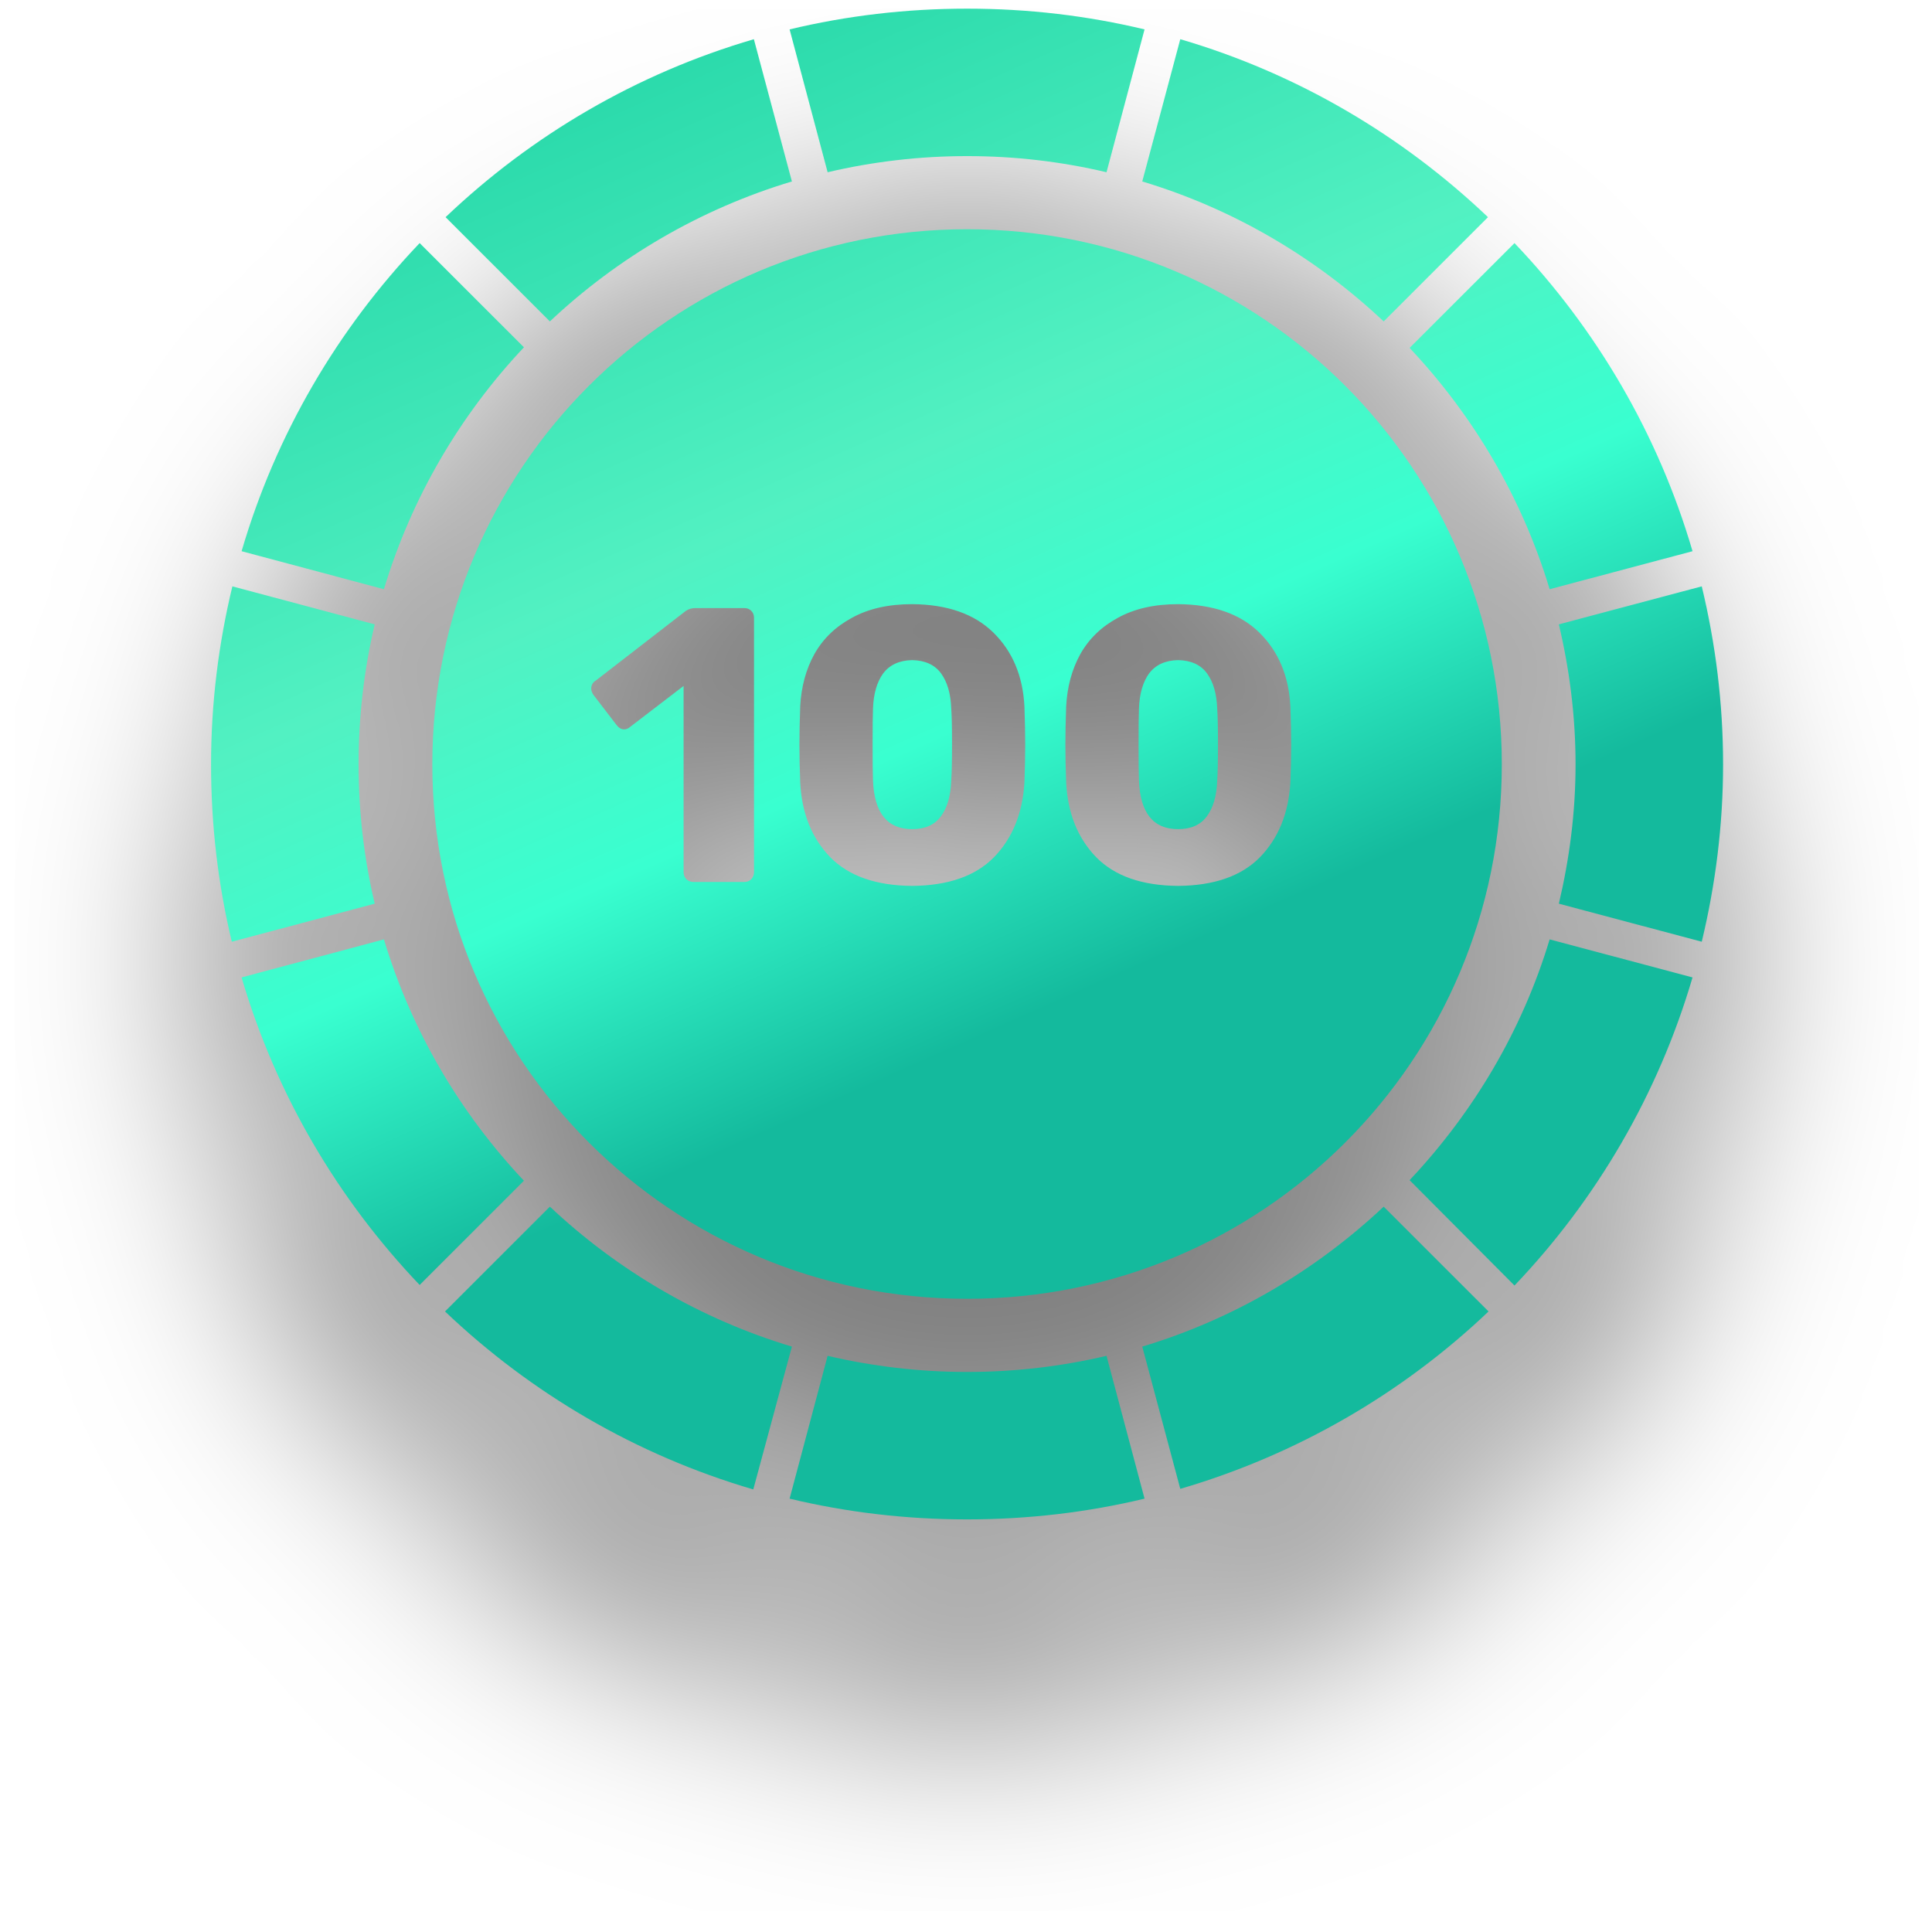
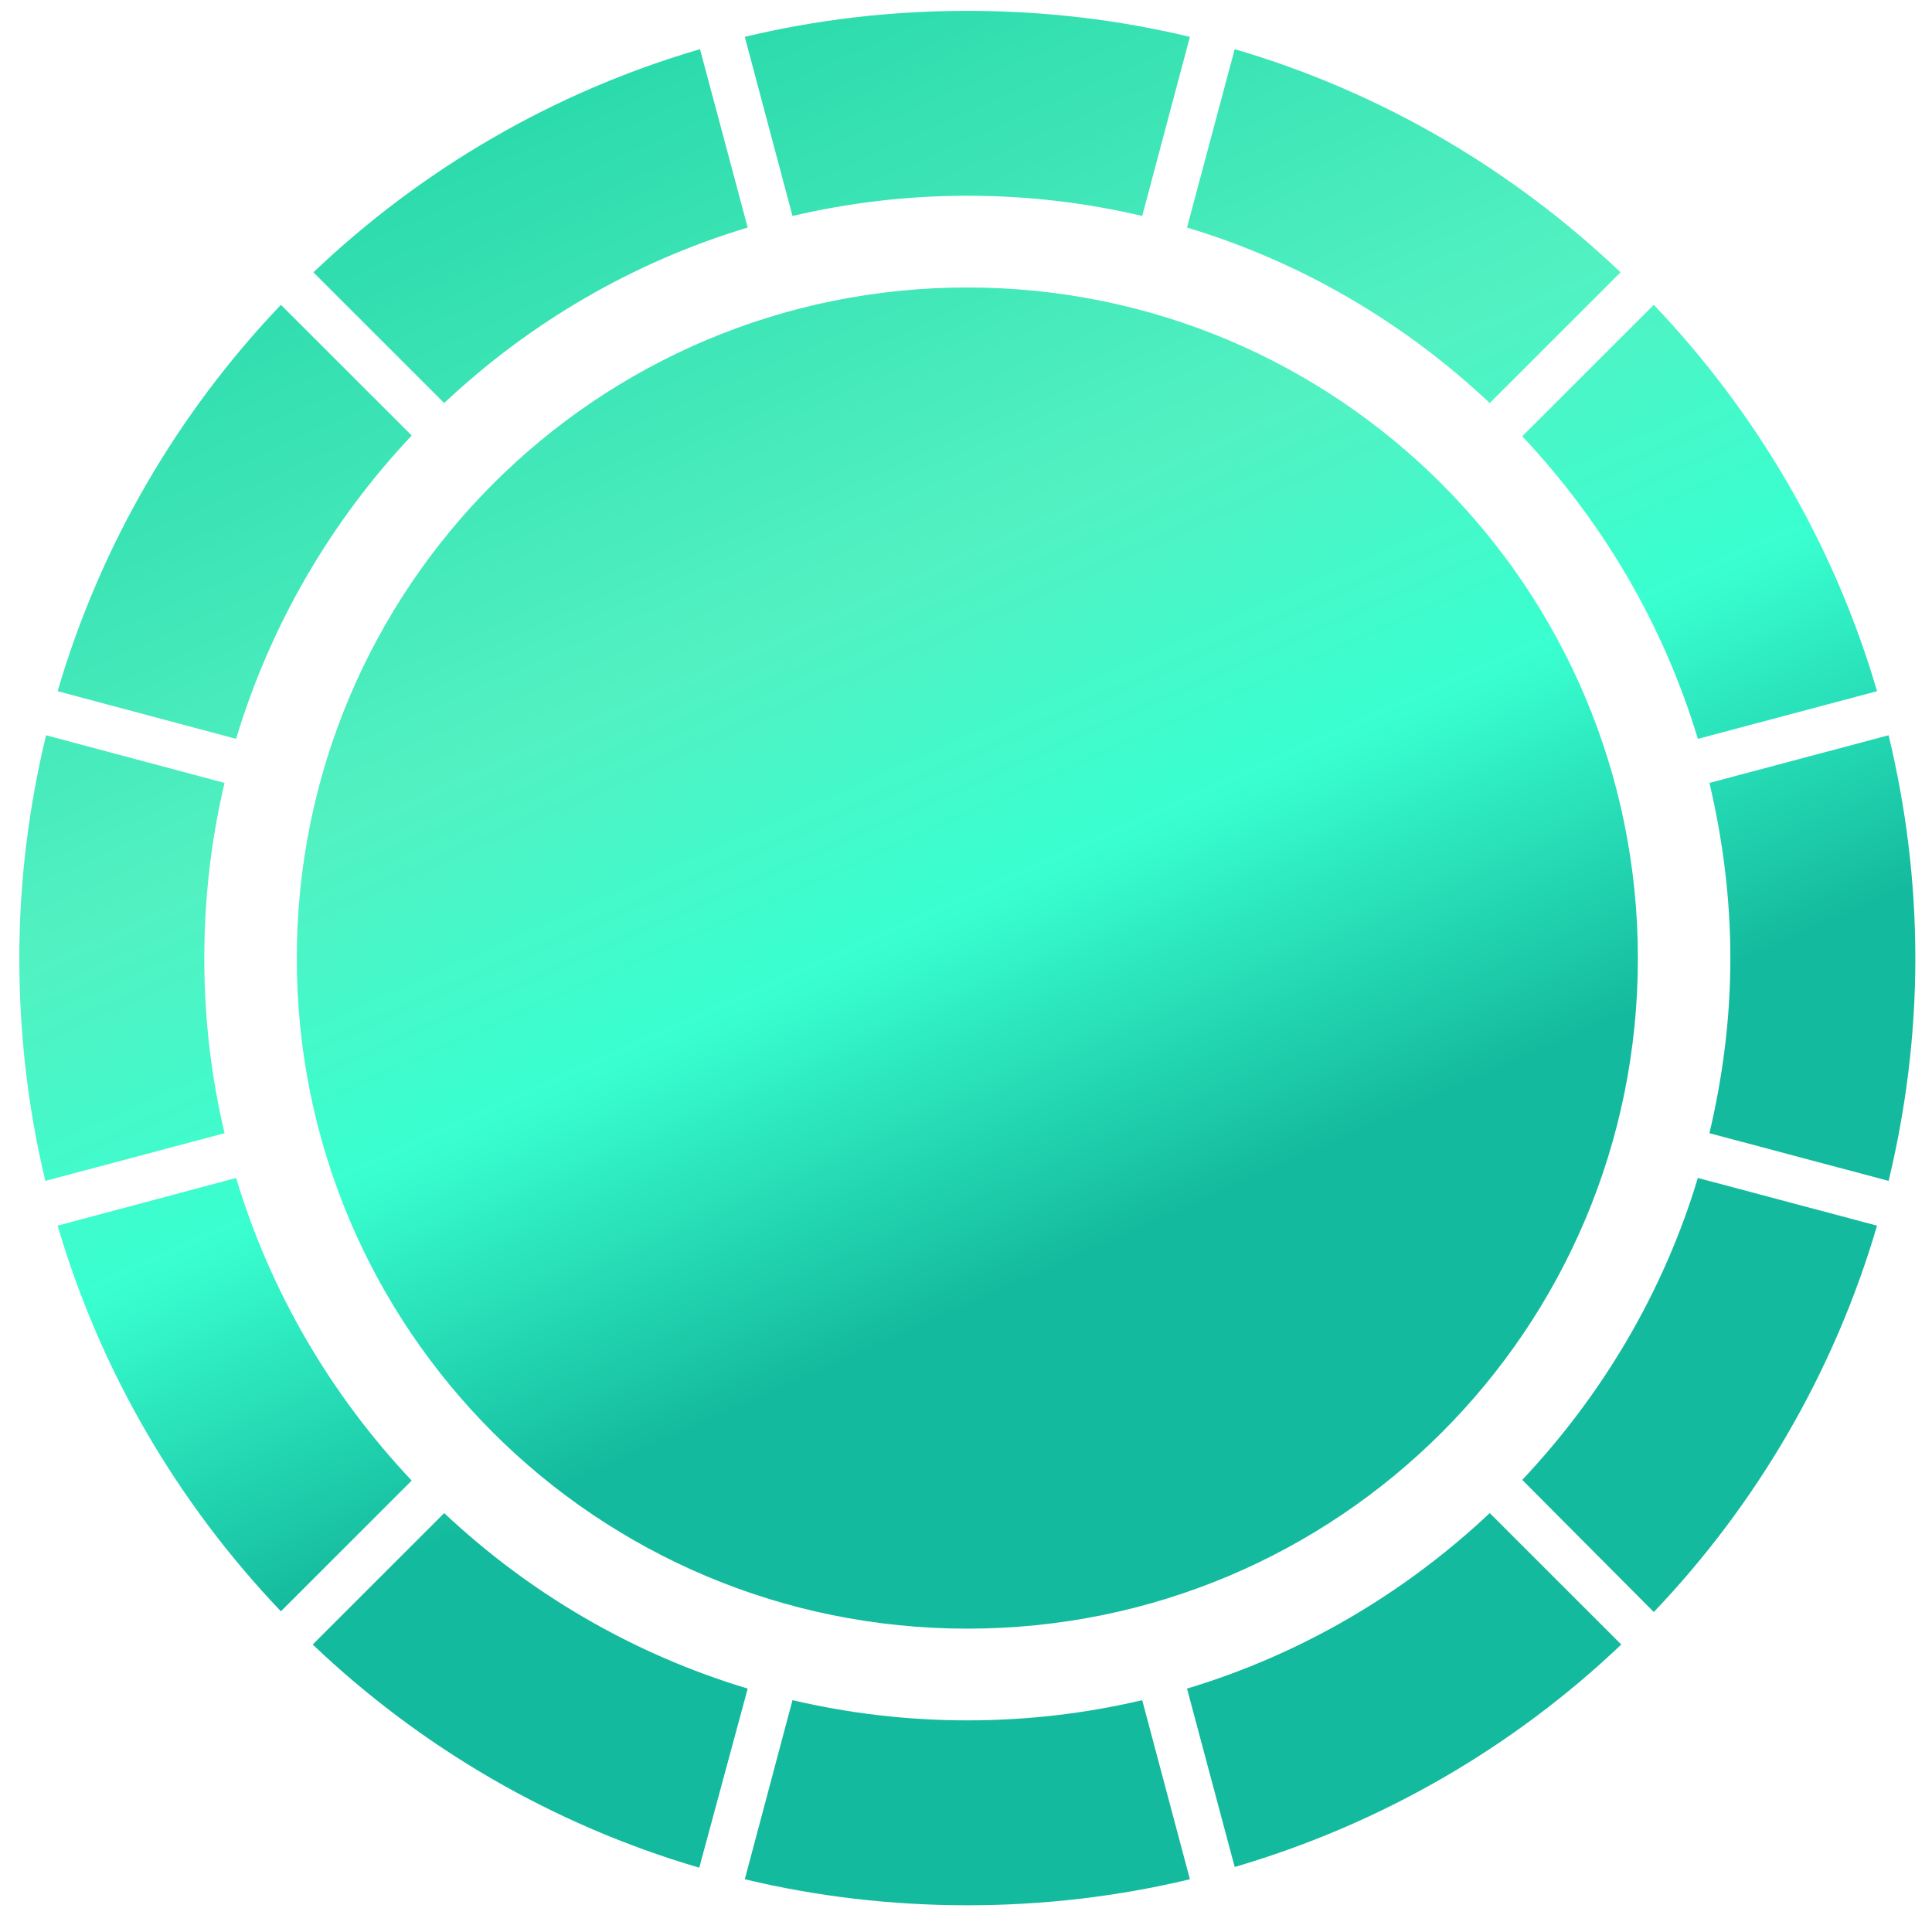
- <svg xmlns="http://www.w3.org/2000/svg" width="79" height="79" viewBox="0 0 79 79" fill="none">
-   <g filter="url(#filter0_d)">
-     <path fill-rule="evenodd" clip-rule="evenodd" d="M46.801 1.202C44.471 0.643 42.047 0.354 39.544 0.354C37.043 0.354 34.614 0.644 32.287 1.202L33.842 7.043C35.672 6.613 37.584 6.383 39.544 6.383C41.511 6.383 43.409 6.61 45.246 7.043L46.801 1.202ZM32.381 7.42L30.826 1.603C26.034 3.004 21.738 5.53 18.22 8.88L22.485 13.143C25.261 10.528 28.637 8.545 32.381 7.42ZM60.844 8.88C57.331 5.536 53.045 3.004 48.262 1.603L46.707 7.42C50.446 8.544 53.806 10.533 56.579 13.143L60.844 8.88ZM61.409 31.253C61.409 19.165 51.638 9.374 39.544 9.374C27.45 9.374 17.678 19.165 17.678 31.253C17.678 43.341 27.45 53.108 39.544 53.108C51.638 53.108 61.409 43.341 61.409 31.253ZM21.424 14.202L17.16 9.94C13.808 13.456 11.281 17.749 9.879 22.539L15.699 24.093C16.825 20.351 18.809 16.977 21.424 14.202ZM69.208 22.539C67.807 17.752 65.277 13.455 61.928 9.94L57.639 14.226C60.249 16.998 62.24 20.357 63.365 24.093L69.208 22.539ZM15.322 25.53L9.502 23.976C8.939 26.311 8.63 28.744 8.63 31.253C8.63 33.752 8.92 36.181 9.479 38.507L15.322 36.952C14.889 35.117 14.662 33.22 14.662 31.253C14.662 29.286 14.889 27.366 15.322 25.53ZM70.457 31.253C70.457 28.744 70.148 26.31 69.585 23.976L63.742 25.53C64.176 27.367 64.425 29.285 64.425 31.253C64.425 33.221 64.176 35.116 63.742 36.952L69.585 38.507C70.145 36.18 70.457 33.753 70.457 31.253ZM21.424 48.28C18.81 45.508 16.825 42.152 15.699 38.412L9.879 39.967C11.281 44.746 13.814 49.034 17.16 52.543L21.424 48.28ZM69.208 39.967L63.365 38.412C62.24 42.146 60.248 45.487 57.639 48.257L61.928 52.566C65.276 49.056 67.805 44.749 69.208 39.967ZM32.381 55.063C28.637 53.938 25.261 51.952 22.485 49.34L18.197 53.626C21.711 56.972 26.015 59.501 30.802 60.903L32.381 55.063ZM60.867 53.626L56.579 49.34C53.806 51.948 50.446 53.939 46.707 55.063L48.262 60.88C53.047 59.478 57.354 56.969 60.867 53.626ZM39.544 56.099C37.584 56.099 35.672 55.869 33.842 55.44L32.287 61.28C34.614 61.838 37.043 62.128 39.544 62.128C42.047 62.128 44.471 61.839 46.801 61.28L45.246 55.44C43.409 55.872 41.511 56.099 39.544 56.099ZM28.064 35.952C28.149 36.027 28.245 36.064 28.352 36.064H30.432C30.549 36.064 30.645 36.027 30.72 35.952C30.794 35.867 30.832 35.771 30.832 35.664L30.832 25.264C30.832 25.147 30.794 25.051 30.72 24.976C30.645 24.901 30.549 24.864 30.432 24.864H28.432C28.293 24.864 28.165 24.901 28.048 24.976L24.368 27.824C24.24 27.899 24.176 28.011 24.176 28.16C24.176 28.235 24.202 28.315 24.256 28.4L25.2 29.632C25.296 29.76 25.402 29.824 25.52 29.824C25.605 29.824 25.685 29.792 25.76 29.728L27.952 28.048L27.952 35.664C27.952 35.771 27.989 35.867 28.064 35.952ZM33.953 35.056C34.71 35.824 35.825 36.213 37.297 36.224C38.769 36.213 39.883 35.824 40.641 35.056C41.398 34.277 41.814 33.259 41.889 32C41.91 31.424 41.921 30.912 41.921 30.464C41.921 30.005 41.91 29.477 41.889 28.88C41.825 27.643 41.404 26.64 40.625 25.872C39.846 25.104 38.737 24.715 37.297 24.704C36.326 24.704 35.505 24.891 34.833 25.264C34.161 25.627 33.649 26.123 33.297 26.752C32.956 27.371 32.764 28.08 32.721 28.88C32.7 29.477 32.689 30.005 32.689 30.464C32.689 30.912 32.7 31.424 32.721 32C32.785 33.259 33.196 34.277 33.953 35.056ZM38.465 33.392C38.209 33.733 37.819 33.904 37.297 33.904C36.283 33.904 35.75 33.243 35.697 31.92C35.686 31.611 35.681 31.115 35.681 30.432C35.681 29.749 35.686 29.264 35.697 28.976C35.718 28.368 35.857 27.888 36.113 27.536C36.38 27.184 36.774 27.003 37.297 26.992C37.83 27.003 38.225 27.184 38.481 27.536C38.737 27.888 38.876 28.368 38.897 28.976C38.918 29.264 38.929 29.749 38.929 30.432C38.929 31.115 38.918 31.611 38.897 31.92C38.876 32.549 38.731 33.04 38.465 33.392ZM44.828 35.056C45.585 35.824 46.7 36.213 48.172 36.224C49.644 36.213 50.758 35.824 51.516 35.056C52.273 34.277 52.689 33.259 52.764 32C52.785 31.424 52.796 30.912 52.796 30.464C52.796 30.005 52.785 29.477 52.764 28.88C52.7 27.643 52.279 26.64 51.5 25.872C50.721 25.104 49.612 24.715 48.172 24.704C47.201 24.704 46.38 24.891 45.708 25.264C45.036 25.627 44.524 26.123 44.172 26.752C43.831 27.371 43.639 28.08 43.596 28.88C43.575 29.477 43.564 30.005 43.564 30.464C43.564 30.912 43.575 31.424 43.596 32C43.66 33.259 44.071 34.277 44.828 35.056ZM49.34 33.392C49.084 33.733 48.694 33.904 48.172 33.904C47.158 33.904 46.625 33.243 46.572 31.92C46.561 31.611 46.556 31.115 46.556 30.432C46.556 29.749 46.561 29.264 46.572 28.976C46.593 28.368 46.732 27.888 46.988 27.536C47.255 27.184 47.649 27.003 48.172 26.992C48.705 27.003 49.1 27.184 49.356 27.536C49.612 27.888 49.751 28.368 49.772 28.976C49.793 29.264 49.804 29.749 49.804 30.432C49.804 31.115 49.793 31.611 49.772 31.92C49.751 32.549 49.606 33.04 49.34 33.392Z" fill="url(#paint0_linear)" />
-   </g>
+ <svg xmlns="http://www.w3.org/2000/svg" width="63" height="63" viewBox="0 0 63 63" fill="none">
+   <path d="M31.544 0.354C34.047 0.354 36.471 0.643 38.801 1.202L37.246 7.043C35.409 6.61 33.511 6.383 31.544 6.383C29.584 6.383 27.672 6.613 25.842 7.043L24.287 1.202C26.614 0.644 29.043 0.354 31.544 0.354ZM22.826 1.603L24.381 7.42C20.637 8.545 17.261 10.528 14.485 13.143L10.22 8.88C13.738 5.53 18.034 3.004 22.826 1.603ZM40.262 1.603C45.045 3.004 49.331 5.536 52.844 8.88L48.579 13.143C45.806 10.533 42.446 8.544 38.707 7.42L40.262 1.603ZM31.544 9.374C43.638 9.374 53.409 19.165 53.409 31.253C53.409 43.341 43.638 53.108 31.544 53.108C19.45 53.108 9.678 43.341 9.678 31.253C9.678 19.165 19.45 9.374 31.544 9.374ZM9.16 9.94L13.425 14.202C10.809 16.977 8.825 20.351 7.699 24.093L1.879 22.539C3.281 17.749 5.808 13.456 9.16 9.94ZM53.928 9.94C57.277 13.455 59.807 17.752 61.208 22.539L55.365 24.093C54.24 20.357 52.249 16.998 49.639 14.226L53.928 9.94ZM1.502 23.976L7.322 25.53C6.888 27.366 6.662 29.286 6.662 31.253C6.662 33.22 6.888 35.117 7.322 36.952L1.479 38.507C0.92 36.181 0.63 33.752 0.63 31.253C0.63 28.744 0.939 26.311 1.502 23.976ZM61.585 23.976C62.148 26.31 62.457 28.744 62.457 31.253C62.457 33.753 62.145 36.18 61.585 38.507L55.742 36.952C56.176 35.116 56.425 33.221 56.425 31.253C56.425 29.285 56.176 27.367 55.742 25.53L61.585 23.976ZM7.699 38.412C8.825 42.152 10.81 45.508 13.425 48.28L9.16 52.543C5.814 49.034 3.282 44.746 1.879 39.967L7.699 38.412ZM55.365 38.412L61.208 39.967C59.805 44.749 57.276 49.056 53.928 52.566L49.639 48.257C52.248 45.487 54.24 42.146 55.365 38.412ZM14.485 49.34C17.261 51.952 20.637 53.938 24.381 55.063L22.802 60.903C18.015 59.501 13.711 56.972 10.197 53.626L14.485 49.34ZM48.579 49.34L52.867 53.626C49.354 56.969 45.047 59.478 40.262 60.88L38.707 55.063C42.446 53.939 45.806 51.948 48.579 49.34ZM25.842 55.44C27.672 55.869 29.584 56.099 31.544 56.099C33.511 56.099 35.409 55.872 37.246 55.44L38.801 61.28C36.471 61.839 34.047 62.128 31.544 62.128C29.043 62.128 26.614 61.838 24.287 61.28L25.842 55.44Z" fill="url(#paint0_linear)" />
  <defs>
-     <filter id="filter0_d" x="0.63" y="0.354" width="77.827" height="77.773" filterUnits="userSpaceOnUse" color-interpolation-filters="sRGB">
-       <feFlood flood-opacity="0" result="BackgroundImageFix" />
-       <feColorMatrix in="SourceAlpha" type="matrix" values="0 0 0 0 0 0 0 0 0 0 0 0 0 0 0 0 0 0 127 0" result="hardAlpha" />
-       <feOffset dy="8" />
-       <feGaussianBlur stdDeviation="4" />
-       <feColorMatrix type="matrix" values="0 0 0 0 0 0 0 0 0 0 0 0 0 0 0 0 0 0 0.5 0" />
-       <feBlend mode="normal" in2="BackgroundImageFix" result="effect1_dropShadow" />
-       <feBlend mode="normal" in="SourceGraphic" in2="effect1_dropShadow" result="shape" />
-     </filter>
-     <linearGradient id="paint0_linear" x1="10.687" y1="5.303" x2="35.248" y2="60.419" gradientUnits="userSpaceOnUse">
+     <linearGradient id="paint0_linear" x1="2.687" y1="5.303" x2="27.248" y2="60.419" gradientUnits="userSpaceOnUse">
      <stop stop-color="#22D5A6" />
      <stop offset="0.38" stop-color="#52F1C2" />
      <stop offset="0.562" stop-color="#39FFD0" />
      <stop offset="0.76" stop-color="#14BA9D" />
    </linearGradient>
  </defs>
</svg>
